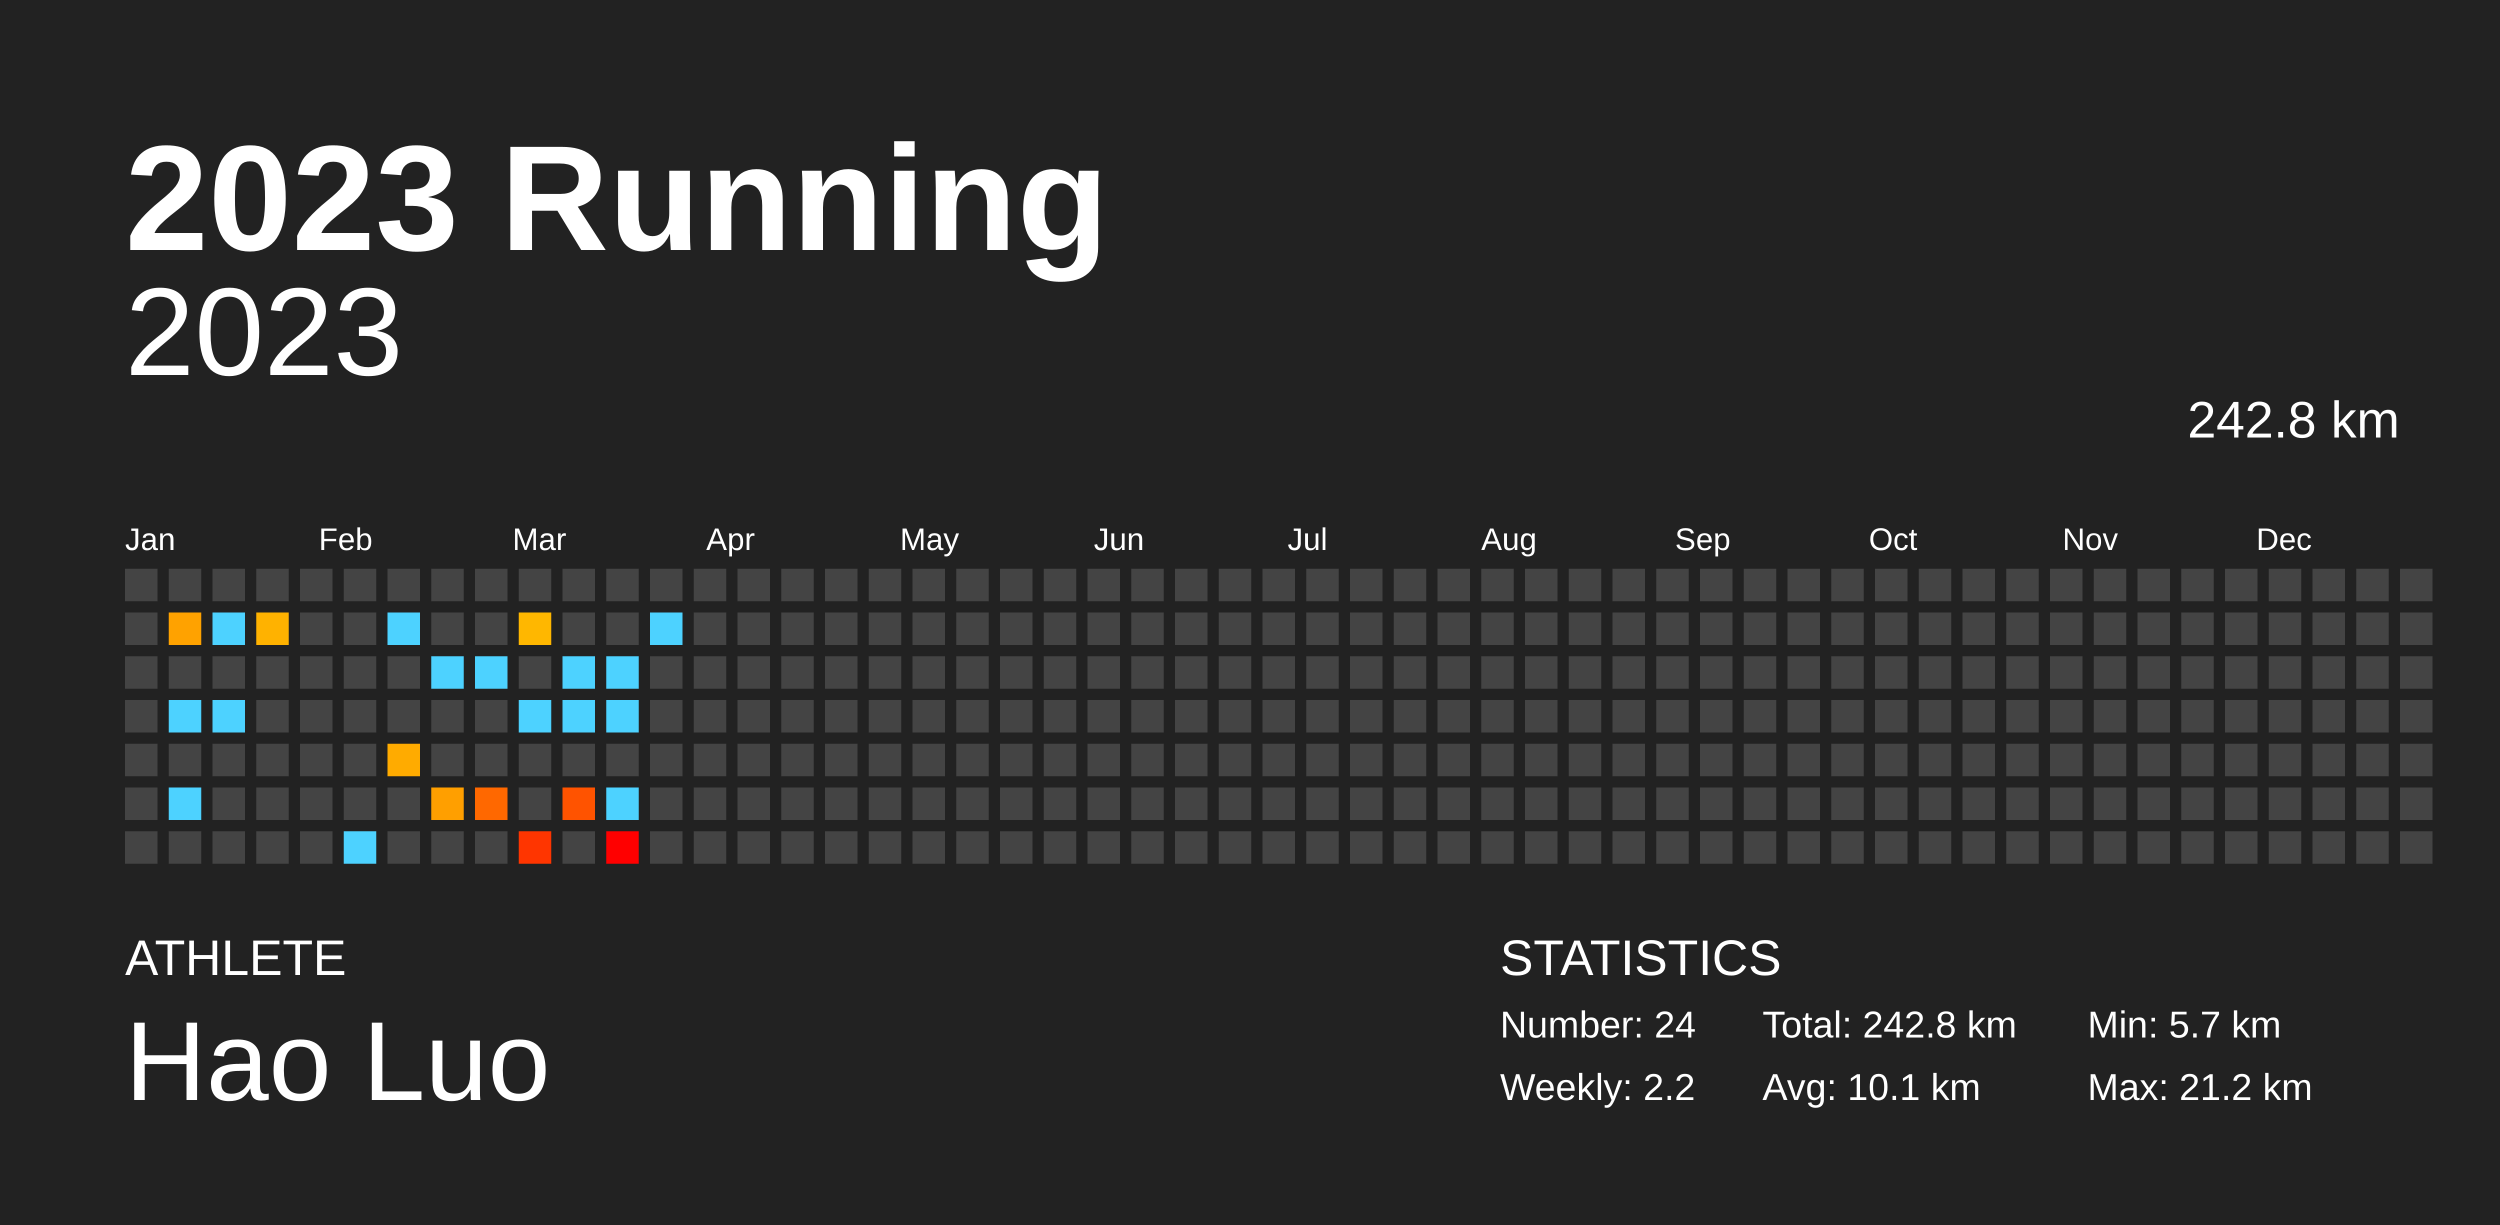
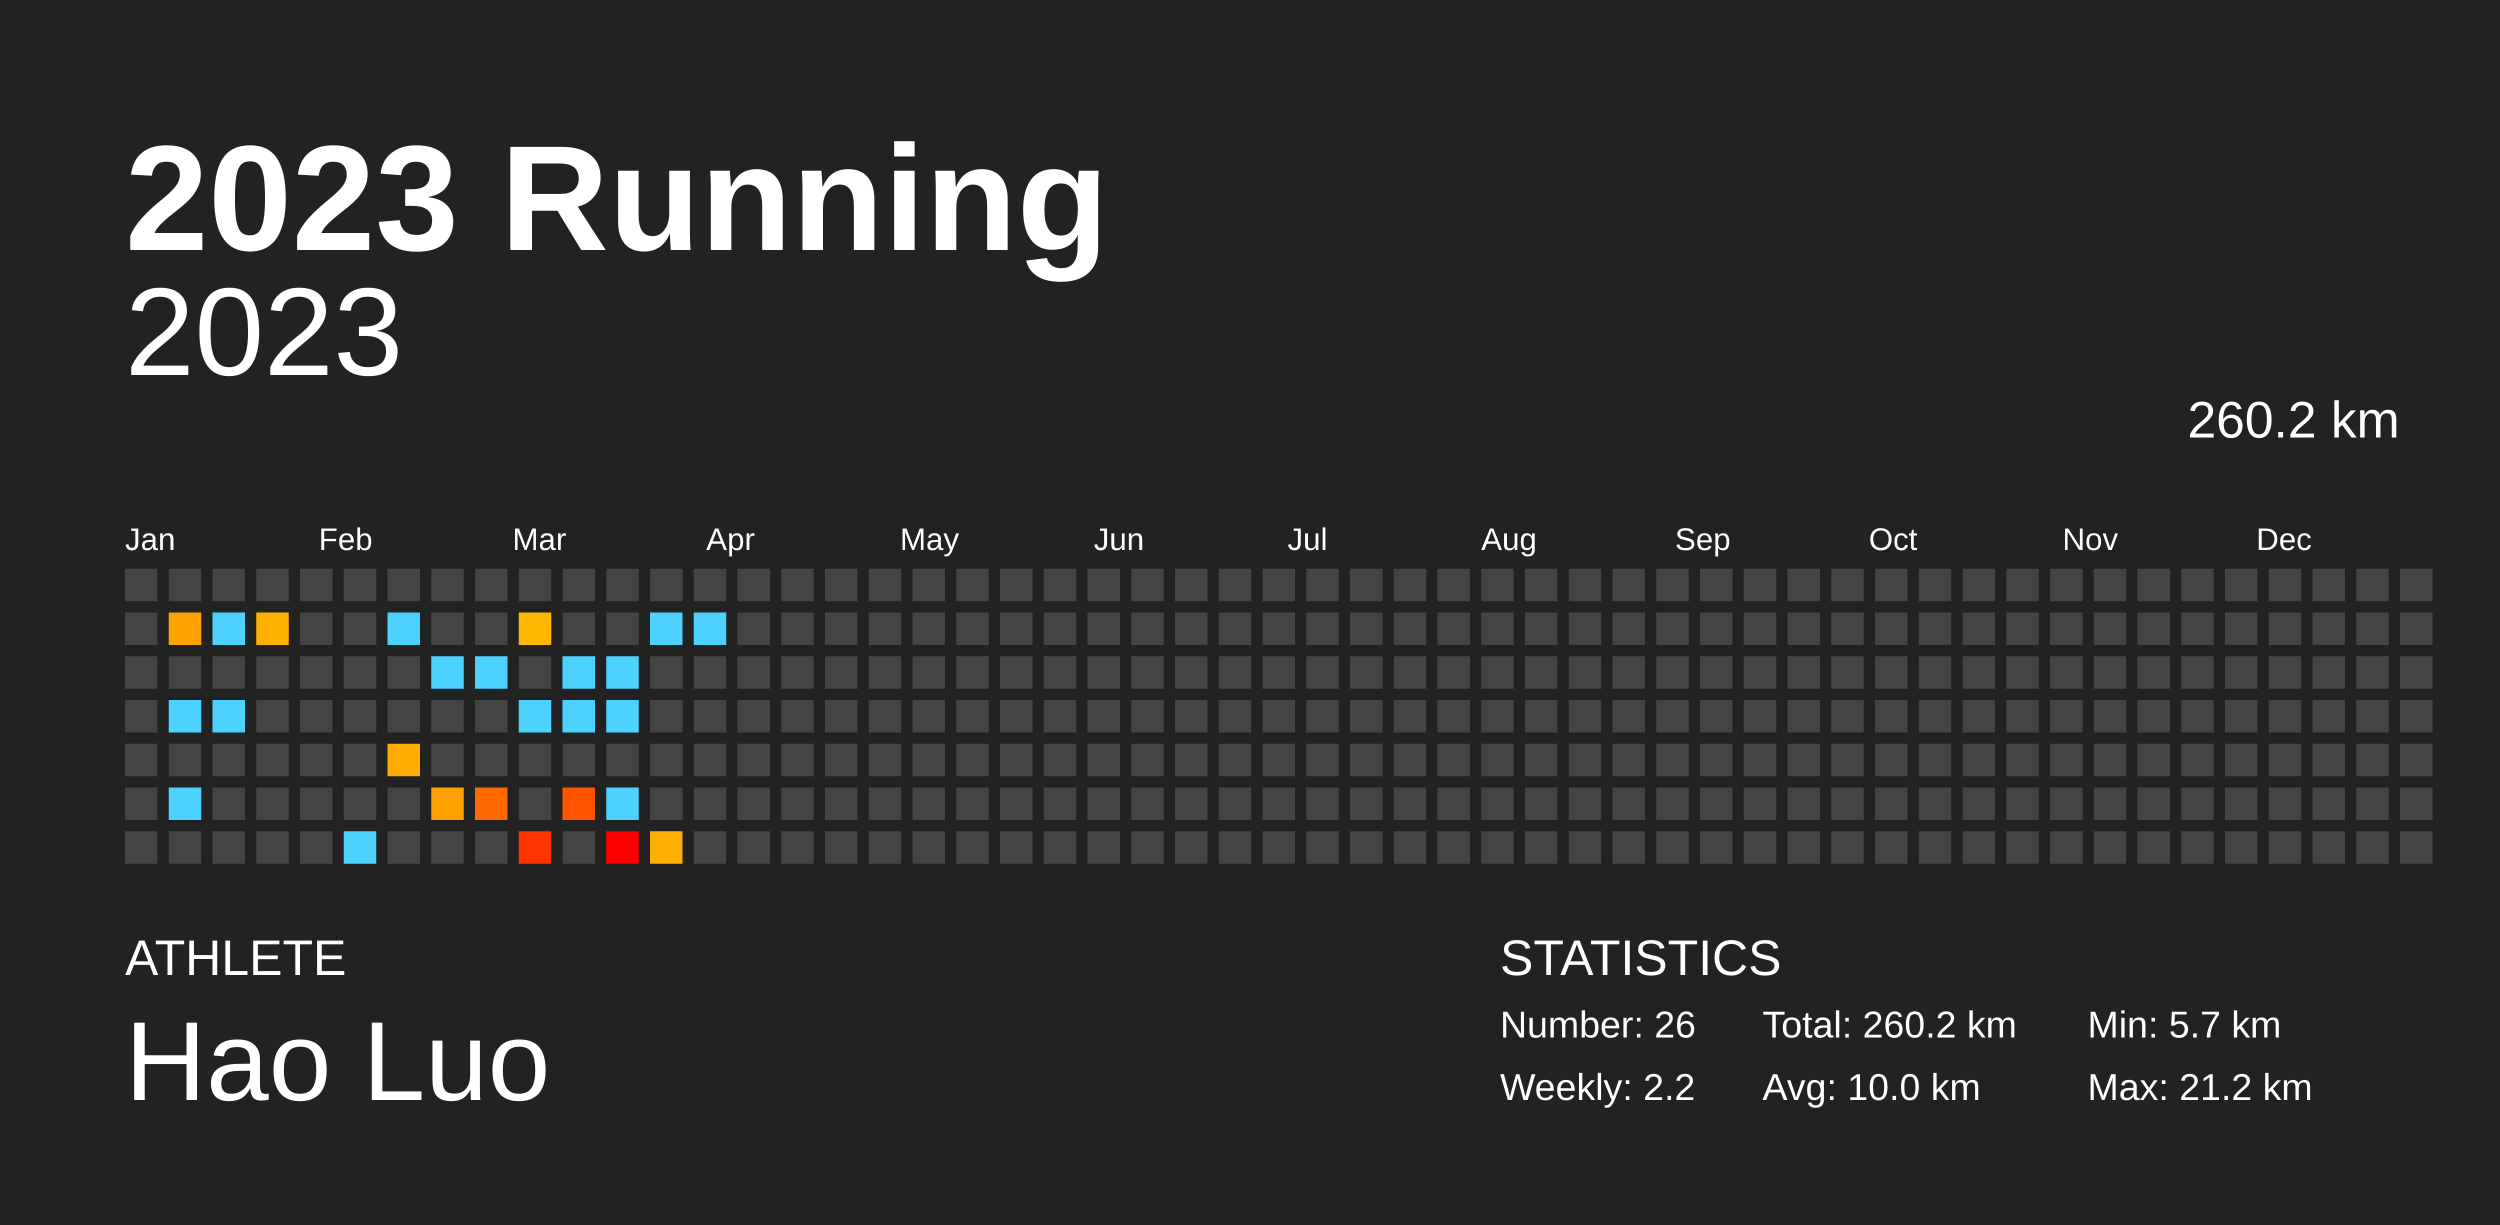
<svg xmlns="http://www.w3.org/2000/svg" baseProfile="full" height="98mm" version="1.1" viewBox="0,0,200,98" width="200mm">
  <defs />
  <rect fill="#222222" height="98" width="200" x="0" y="0" />
  <text fill="#FFFFFF" style="font-size:12px; font-family:Arial; font-weight:bold;" x="10" y="20">2023 Running</text>
  <text fill="#FFFFFF" style="font-size:4px; font-family:Arial" x="10" y="78">ATHLETE</text>
  <text fill="#FFFFFF" style="font-size:9px; font-family:Arial" x="10" y="88">Hao Luo</text>
  <text fill="#FFFFFF" style="font-size:4px; font-family:Arial" x="120" y="78">STATISTICS</text>
-   <text fill="#FFFFFF" style="font-size:3px; font-family:Arial" x="120" y="83">Number: 24</text>
+   <text fill="#FFFFFF" style="font-size:3px; font-family:Arial" x="120" y="83">Number: 26</text>
  <text fill="#FFFFFF" style="font-size:3px; font-family:Arial" x="120" y="88">Weekly: 2.2</text>
-   <text fill="#FFFFFF" style="font-size:3px; font-family:Arial" x="141" y="83">Total: 242.8 km</text>
-   <text fill="#FFFFFF" style="font-size:3px; font-family:Arial" x="141" y="88">Avg: 10.1 km</text>
+   <text fill="#FFFFFF" style="font-size:3px; font-family:Arial" x="141" y="83">Total: 260.2 km</text>
+   <text fill="#FFFFFF" style="font-size:3px; font-family:Arial" x="141" y="88">Avg: 10.0 km</text>
  <text fill="#FFFFFF" style="font-size:3px; font-family:Arial" x="167" y="83">Min: 5.7 km</text>
  <text fill="#FFFFFF" style="font-size:3px; font-family:Arial" x="167" y="88">Max: 21.2 km</text>
  <text alignment-baseline="hanging" fill="#FFFFFF" style="font-size:10.0px; font-family:Arial;" x="10" y="30">2023</text>
-   <text alignment-baseline="hanging" fill="#FFFFFF" style="font-size:4.125px; font-family:Arial;" x="175" y="35">242.8 km</text>
+   <text alignment-baseline="hanging" fill="#FFFFFF" style="font-size:4.125px; font-family:Arial;" x="175" y="35">260.2 km</text>
  <text fill="#FFFFFF" style="font-size:2.5px; font-family:Arial" x="10.0" y="44">Jan</text>
  <text fill="#FFFFFF" style="font-size:2.5px; font-family:Arial" x="25.5" y="44">Feb</text>
  <text fill="#FFFFFF" style="font-size:2.5px; font-family:Arial" x="41.0" y="44">Mar</text>
  <text fill="#FFFFFF" style="font-size:2.5px; font-family:Arial" x="56.5" y="44">Apr</text>
  <text fill="#FFFFFF" style="font-size:2.5px; font-family:Arial" x="72.0" y="44">May</text>
  <text fill="#FFFFFF" style="font-size:2.5px; font-family:Arial" x="87.5" y="44">Jun</text>
  <text fill="#FFFFFF" style="font-size:2.5px; font-family:Arial" x="103.0" y="44">Jul</text>
  <text fill="#FFFFFF" style="font-size:2.5px; font-family:Arial" x="118.5" y="44">Aug</text>
  <text fill="#FFFFFF" style="font-size:2.5px; font-family:Arial" x="134.0" y="44">Sep</text>
  <text fill="#FFFFFF" style="font-size:2.5px; font-family:Arial" x="149.5" y="44">Oct</text>
  <text fill="#FFFFFF" style="font-size:2.5px; font-family:Arial" x="165.0" y="44">Nov</text>
  <text fill="#FFFFFF" style="font-size:2.5px; font-family:Arial" x="180.5" y="44">Dec</text>
  <rect fill="#444444" height="2.6" width="2.6" x="10.0" y="45.5" />
  <rect fill="#444444" height="2.6" width="2.6" x="10.0" y="49.0" />
  <rect fill="#444444" height="2.6" width="2.6" x="10.0" y="52.5" />
  <rect fill="#444444" height="2.6" width="2.6" x="10.0" y="56.0" />
  <rect fill="#444444" height="2.6" width="2.6" x="10.0" y="59.5" />
  <rect fill="#444444" height="2.6" width="2.6" x="10.0" y="63.0" />
  <rect fill="#444444" height="2.6" width="2.6" x="10.0" y="66.5" />
  <rect fill="#444444" height="2.6" width="2.6" x="13.5" y="45.5" />
  <rect fill="#ffa200" height="2.6" width="2.6" x="13.5" y="49.0" />
  <rect fill="#444444" height="2.6" width="2.6" x="13.5" y="52.5" />
  <rect fill="#4dd2ff" height="2.6" width="2.6" x="13.5" y="56.0" />
  <rect fill="#444444" height="2.6" width="2.6" x="13.5" y="59.5" />
  <rect fill="#4dd2ff" height="2.6" width="2.6" x="13.5" y="63.0" />
  <rect fill="#444444" height="2.6" width="2.6" x="13.5" y="66.5" />
  <rect fill="#444444" height="2.6" width="2.6" x="17.0" y="45.5" />
  <rect fill="#4dd2ff" height="2.6" width="2.6" x="17.0" y="49.0" />
  <rect fill="#444444" height="2.6" width="2.6" x="17.0" y="52.5" />
  <rect fill="#4dd2ff" height="2.6" width="2.6" x="17.0" y="56.0" />
  <rect fill="#444444" height="2.6" width="2.6" x="17.0" y="59.5" />
  <rect fill="#444444" height="2.6" width="2.6" x="17.0" y="63.0" />
  <rect fill="#444444" height="2.6" width="2.6" x="17.0" y="66.5" />
  <rect fill="#444444" height="2.6" width="2.6" x="20.5" y="45.5" />
  <rect fill="#ffb200" height="2.6" width="2.6" x="20.5" y="49.0" />
  <rect fill="#444444" height="2.6" width="2.6" x="20.5" y="52.5" />
  <rect fill="#444444" height="2.6" width="2.6" x="20.5" y="56.0" />
  <rect fill="#444444" height="2.6" width="2.6" x="20.5" y="59.5" />
  <rect fill="#444444" height="2.6" width="2.6" x="20.5" y="63.0" />
  <rect fill="#444444" height="2.6" width="2.6" x="20.5" y="66.5" />
  <rect fill="#444444" height="2.6" width="2.6" x="24.0" y="45.5" />
  <rect fill="#444444" height="2.6" width="2.6" x="24.0" y="49.0" />
  <rect fill="#444444" height="2.6" width="2.6" x="24.0" y="52.5" />
  <rect fill="#444444" height="2.6" width="2.6" x="24.0" y="56.0" />
  <rect fill="#444444" height="2.6" width="2.6" x="24.0" y="59.5" />
  <rect fill="#444444" height="2.6" width="2.6" x="24.0" y="63.0" />
  <rect fill="#444444" height="2.6" width="2.6" x="24.0" y="66.5" />
  <rect fill="#444444" height="2.6" width="2.6" x="27.5" y="45.5" />
  <rect fill="#444444" height="2.6" width="2.6" x="27.5" y="49.0" />
  <rect fill="#444444" height="2.6" width="2.6" x="27.5" y="52.5" />
  <rect fill="#444444" height="2.6" width="2.6" x="27.5" y="56.0" />
  <rect fill="#444444" height="2.6" width="2.6" x="27.5" y="59.5" />
  <rect fill="#444444" height="2.6" width="2.6" x="27.5" y="63.0" />
  <rect fill="#4dd2ff" height="2.6" width="2.6" x="27.5" y="66.5" />
  <rect fill="#444444" height="2.6" width="2.6" x="31.0" y="45.5" />
  <rect fill="#4dd2ff" height="2.6" width="2.6" x="31.0" y="49.0" />
  <rect fill="#444444" height="2.6" width="2.6" x="31.0" y="52.5" />
  <rect fill="#444444" height="2.6" width="2.6" x="31.0" y="56.0" />
  <rect fill="#ffab00" height="2.6" width="2.6" x="31.0" y="59.5" />
  <rect fill="#444444" height="2.6" width="2.6" x="31.0" y="63.0" />
  <rect fill="#444444" height="2.6" width="2.6" x="31.0" y="66.5" />
  <rect fill="#444444" height="2.6" width="2.6" x="34.5" y="45.5" />
  <rect fill="#444444" height="2.6" width="2.6" x="34.5" y="49.0" />
  <rect fill="#4dd2ff" height="2.6" width="2.6" x="34.5" y="52.5" />
  <rect fill="#444444" height="2.6" width="2.6" x="34.5" y="56.0" />
  <rect fill="#444444" height="2.6" width="2.6" x="34.5" y="59.5" />
  <rect fill="#ff9f00" height="2.6" width="2.6" x="34.5" y="63.0" />
  <rect fill="#444444" height="2.6" width="2.6" x="34.5" y="66.5" />
  <rect fill="#444444" height="2.6" width="2.6" x="38.0" y="45.5" />
  <rect fill="#444444" height="2.6" width="2.6" x="38.0" y="49.0" />
  <rect fill="#4dd2ff" height="2.6" width="2.6" x="38.0" y="52.5" />
  <rect fill="#444444" height="2.6" width="2.6" x="38.0" y="56.0" />
  <rect fill="#444444" height="2.6" width="2.6" x="38.0" y="59.5" />
  <rect fill="#ff6800" height="2.6" width="2.6" x="38.0" y="63.0" />
  <rect fill="#444444" height="2.6" width="2.6" x="38.0" y="66.5" />
  <rect fill="#444444" height="2.6" width="2.6" x="41.5" y="45.5" />
  <rect fill="#ffb700" height="2.6" width="2.6" x="41.5" y="49.0" />
  <rect fill="#444444" height="2.6" width="2.6" x="41.5" y="52.5" />
  <rect fill="#4dd2ff" height="2.6" width="2.6" x="41.5" y="56.0" />
  <rect fill="#444444" height="2.6" width="2.6" x="41.5" y="59.5" />
  <rect fill="#444444" height="2.6" width="2.6" x="41.5" y="63.0" />
  <rect fill="#ff3500" height="2.6" width="2.6" x="41.5" y="66.5" />
  <rect fill="#444444" height="2.6" width="2.6" x="45.0" y="45.5" />
  <rect fill="#444444" height="2.6" width="2.6" x="45.0" y="49.0" />
  <rect fill="#4dd2ff" height="2.6" width="2.6" x="45.0" y="52.5" />
  <rect fill="#4dd2ff" height="2.6" width="2.6" x="45.0" y="56.0" />
  <rect fill="#444444" height="2.6" width="2.6" x="45.0" y="59.5" />
  <rect fill="#ff5300" height="2.6" width="2.6" x="45.0" y="63.0" />
  <rect fill="#444444" height="2.6" width="2.6" x="45.0" y="66.5" />
  <rect fill="#444444" height="2.6" width="2.6" x="48.5" y="45.5" />
  <rect fill="#444444" height="2.6" width="2.6" x="48.5" y="49.0" />
  <rect fill="#4dd2ff" height="2.6" width="2.6" x="48.5" y="52.5" />
  <rect fill="#4dd2ff" height="2.6" width="2.6" x="48.5" y="56.0" />
  <rect fill="#444444" height="2.6" width="2.6" x="48.5" y="59.5" />
  <rect fill="#4dd2ff" height="2.6" width="2.6" x="48.5" y="63.0" />
  <rect fill="red" height="2.6" width="2.6" x="48.5" y="66.5" />
  <rect fill="#444444" height="2.6" width="2.6" x="52.0" y="45.5" />
  <rect fill="#4dd2ff" height="2.6" width="2.6" x="52.0" y="49.0" />
  <rect fill="#444444" height="2.6" width="2.6" x="52.0" y="52.5" />
  <rect fill="#444444" height="2.6" width="2.6" x="52.0" y="56.0" />
  <rect fill="#444444" height="2.6" width="2.6" x="52.0" y="59.5" />
  <rect fill="#444444" height="2.6" width="2.6" x="52.0" y="63.0" />
-   <rect fill="#444444" height="2.6" width="2.6" x="52.0" y="66.5" />
+   <rect fill="#ffaf00" height="2.6" width="2.6" x="52.0" y="66.5" />
  <rect fill="#444444" height="2.6" width="2.6" x="55.5" y="45.5" />
-   <rect fill="#444444" height="2.6" width="2.6" x="55.5" y="49.0" />
+   <rect fill="#4dd2ff" height="2.6" width="2.6" x="55.5" y="49.0" />
  <rect fill="#444444" height="2.6" width="2.6" x="55.5" y="52.5" />
  <rect fill="#444444" height="2.6" width="2.6" x="55.5" y="56.0" />
  <rect fill="#444444" height="2.6" width="2.6" x="55.5" y="59.5" />
  <rect fill="#444444" height="2.6" width="2.6" x="55.5" y="63.0" />
  <rect fill="#444444" height="2.6" width="2.6" x="55.5" y="66.5" />
  <rect fill="#444444" height="2.6" width="2.6" x="59.0" y="45.5" />
  <rect fill="#444444" height="2.6" width="2.6" x="59.0" y="49.0" />
  <rect fill="#444444" height="2.6" width="2.6" x="59.0" y="52.5" />
  <rect fill="#444444" height="2.6" width="2.6" x="59.0" y="56.0" />
  <rect fill="#444444" height="2.6" width="2.6" x="59.0" y="59.5" />
  <rect fill="#444444" height="2.6" width="2.6" x="59.0" y="63.0" />
  <rect fill="#444444" height="2.6" width="2.6" x="59.0" y="66.5" />
  <rect fill="#444444" height="2.6" width="2.6" x="62.5" y="45.5" />
  <rect fill="#444444" height="2.6" width="2.6" x="62.5" y="49.0" />
  <rect fill="#444444" height="2.6" width="2.6" x="62.5" y="52.5" />
  <rect fill="#444444" height="2.6" width="2.6" x="62.5" y="56.0" />
  <rect fill="#444444" height="2.6" width="2.6" x="62.5" y="59.5" />
  <rect fill="#444444" height="2.6" width="2.6" x="62.5" y="63.0" />
  <rect fill="#444444" height="2.6" width="2.6" x="62.5" y="66.5" />
  <rect fill="#444444" height="2.6" width="2.6" x="66.0" y="45.5" />
  <rect fill="#444444" height="2.6" width="2.6" x="66.0" y="49.0" />
  <rect fill="#444444" height="2.6" width="2.6" x="66.0" y="52.5" />
  <rect fill="#444444" height="2.6" width="2.6" x="66.0" y="56.0" />
  <rect fill="#444444" height="2.6" width="2.6" x="66.0" y="59.5" />
  <rect fill="#444444" height="2.6" width="2.6" x="66.0" y="63.0" />
  <rect fill="#444444" height="2.6" width="2.6" x="66.0" y="66.5" />
  <rect fill="#444444" height="2.6" width="2.6" x="69.5" y="45.5" />
  <rect fill="#444444" height="2.6" width="2.6" x="69.5" y="49.0" />
  <rect fill="#444444" height="2.6" width="2.6" x="69.5" y="52.5" />
  <rect fill="#444444" height="2.6" width="2.6" x="69.5" y="56.0" />
  <rect fill="#444444" height="2.6" width="2.6" x="69.5" y="59.5" />
  <rect fill="#444444" height="2.6" width="2.6" x="69.5" y="63.0" />
  <rect fill="#444444" height="2.6" width="2.6" x="69.5" y="66.5" />
  <rect fill="#444444" height="2.6" width="2.6" x="73.0" y="45.5" />
  <rect fill="#444444" height="2.6" width="2.6" x="73.0" y="49.0" />
  <rect fill="#444444" height="2.6" width="2.6" x="73.0" y="52.5" />
  <rect fill="#444444" height="2.6" width="2.6" x="73.0" y="56.0" />
  <rect fill="#444444" height="2.6" width="2.6" x="73.0" y="59.5" />
  <rect fill="#444444" height="2.6" width="2.6" x="73.0" y="63.0" />
  <rect fill="#444444" height="2.6" width="2.6" x="73.0" y="66.5" />
  <rect fill="#444444" height="2.6" width="2.6" x="76.5" y="45.5" />
  <rect fill="#444444" height="2.6" width="2.6" x="76.5" y="49.0" />
  <rect fill="#444444" height="2.6" width="2.6" x="76.5" y="52.5" />
  <rect fill="#444444" height="2.6" width="2.6" x="76.5" y="56.0" />
  <rect fill="#444444" height="2.6" width="2.6" x="76.5" y="59.5" />
  <rect fill="#444444" height="2.6" width="2.6" x="76.5" y="63.0" />
  <rect fill="#444444" height="2.6" width="2.6" x="76.5" y="66.5" />
  <rect fill="#444444" height="2.6" width="2.6" x="80.0" y="45.5" />
  <rect fill="#444444" height="2.6" width="2.6" x="80.0" y="49.0" />
  <rect fill="#444444" height="2.6" width="2.6" x="80.0" y="52.5" />
  <rect fill="#444444" height="2.6" width="2.6" x="80.0" y="56.0" />
  <rect fill="#444444" height="2.6" width="2.6" x="80.0" y="59.5" />
  <rect fill="#444444" height="2.6" width="2.6" x="80.0" y="63.0" />
  <rect fill="#444444" height="2.6" width="2.6" x="80.0" y="66.5" />
  <rect fill="#444444" height="2.6" width="2.6" x="83.5" y="45.5" />
  <rect fill="#444444" height="2.6" width="2.6" x="83.5" y="49.0" />
  <rect fill="#444444" height="2.6" width="2.6" x="83.5" y="52.5" />
  <rect fill="#444444" height="2.6" width="2.6" x="83.5" y="56.0" />
  <rect fill="#444444" height="2.6" width="2.6" x="83.5" y="59.5" />
  <rect fill="#444444" height="2.6" width="2.6" x="83.5" y="63.0" />
  <rect fill="#444444" height="2.6" width="2.6" x="83.5" y="66.5" />
  <rect fill="#444444" height="2.6" width="2.6" x="87.0" y="45.5" />
  <rect fill="#444444" height="2.6" width="2.6" x="87.0" y="49.0" />
  <rect fill="#444444" height="2.6" width="2.6" x="87.0" y="52.5" />
  <rect fill="#444444" height="2.6" width="2.6" x="87.0" y="56.0" />
  <rect fill="#444444" height="2.6" width="2.6" x="87.0" y="59.5" />
  <rect fill="#444444" height="2.6" width="2.6" x="87.0" y="63.0" />
  <rect fill="#444444" height="2.6" width="2.6" x="87.0" y="66.5" />
  <rect fill="#444444" height="2.6" width="2.6" x="90.5" y="45.5" />
  <rect fill="#444444" height="2.6" width="2.6" x="90.5" y="49.0" />
  <rect fill="#444444" height="2.6" width="2.6" x="90.5" y="52.5" />
  <rect fill="#444444" height="2.6" width="2.6" x="90.5" y="56.0" />
  <rect fill="#444444" height="2.6" width="2.6" x="90.5" y="59.5" />
  <rect fill="#444444" height="2.6" width="2.6" x="90.5" y="63.0" />
  <rect fill="#444444" height="2.6" width="2.6" x="90.5" y="66.5" />
  <rect fill="#444444" height="2.6" width="2.6" x="94.0" y="45.5" />
  <rect fill="#444444" height="2.6" width="2.6" x="94.0" y="49.0" />
  <rect fill="#444444" height="2.6" width="2.6" x="94.0" y="52.5" />
  <rect fill="#444444" height="2.6" width="2.6" x="94.0" y="56.0" />
  <rect fill="#444444" height="2.6" width="2.6" x="94.0" y="59.5" />
  <rect fill="#444444" height="2.6" width="2.6" x="94.0" y="63.0" />
  <rect fill="#444444" height="2.6" width="2.6" x="94.0" y="66.5" />
  <rect fill="#444444" height="2.6" width="2.6" x="97.5" y="45.5" />
  <rect fill="#444444" height="2.6" width="2.6" x="97.5" y="49.0" />
  <rect fill="#444444" height="2.6" width="2.6" x="97.5" y="52.5" />
  <rect fill="#444444" height="2.6" width="2.6" x="97.5" y="56.0" />
  <rect fill="#444444" height="2.6" width="2.6" x="97.5" y="59.5" />
  <rect fill="#444444" height="2.6" width="2.6" x="97.5" y="63.0" />
  <rect fill="#444444" height="2.6" width="2.6" x="97.5" y="66.5" />
  <rect fill="#444444" height="2.6" width="2.6" x="101.0" y="45.5" />
  <rect fill="#444444" height="2.6" width="2.6" x="101.0" y="49.0" />
  <rect fill="#444444" height="2.6" width="2.6" x="101.0" y="52.5" />
  <rect fill="#444444" height="2.6" width="2.6" x="101.0" y="56.0" />
  <rect fill="#444444" height="2.6" width="2.6" x="101.0" y="59.5" />
  <rect fill="#444444" height="2.6" width="2.6" x="101.0" y="63.0" />
  <rect fill="#444444" height="2.6" width="2.6" x="101.0" y="66.5" />
  <rect fill="#444444" height="2.6" width="2.6" x="104.5" y="45.5" />
  <rect fill="#444444" height="2.6" width="2.6" x="104.5" y="49.0" />
  <rect fill="#444444" height="2.6" width="2.6" x="104.5" y="52.5" />
  <rect fill="#444444" height="2.6" width="2.6" x="104.5" y="56.0" />
  <rect fill="#444444" height="2.6" width="2.6" x="104.5" y="59.5" />
  <rect fill="#444444" height="2.6" width="2.6" x="104.5" y="63.0" />
  <rect fill="#444444" height="2.6" width="2.6" x="104.5" y="66.5" />
  <rect fill="#444444" height="2.6" width="2.6" x="108.0" y="45.5" />
  <rect fill="#444444" height="2.6" width="2.6" x="108.0" y="49.0" />
  <rect fill="#444444" height="2.6" width="2.6" x="108.0" y="52.5" />
  <rect fill="#444444" height="2.6" width="2.6" x="108.0" y="56.0" />
  <rect fill="#444444" height="2.6" width="2.6" x="108.0" y="59.5" />
  <rect fill="#444444" height="2.6" width="2.6" x="108.0" y="63.0" />
  <rect fill="#444444" height="2.6" width="2.6" x="108.0" y="66.5" />
  <rect fill="#444444" height="2.6" width="2.6" x="111.5" y="45.5" />
  <rect fill="#444444" height="2.6" width="2.6" x="111.5" y="49.0" />
  <rect fill="#444444" height="2.6" width="2.6" x="111.5" y="52.5" />
  <rect fill="#444444" height="2.6" width="2.6" x="111.5" y="56.0" />
  <rect fill="#444444" height="2.6" width="2.6" x="111.5" y="59.5" />
  <rect fill="#444444" height="2.6" width="2.6" x="111.5" y="63.0" />
  <rect fill="#444444" height="2.6" width="2.6" x="111.5" y="66.5" />
  <rect fill="#444444" height="2.6" width="2.6" x="115.0" y="45.5" />
  <rect fill="#444444" height="2.6" width="2.6" x="115.0" y="49.0" />
  <rect fill="#444444" height="2.6" width="2.6" x="115.0" y="52.5" />
  <rect fill="#444444" height="2.6" width="2.6" x="115.0" y="56.0" />
  <rect fill="#444444" height="2.6" width="2.6" x="115.0" y="59.5" />
  <rect fill="#444444" height="2.6" width="2.6" x="115.0" y="63.0" />
  <rect fill="#444444" height="2.6" width="2.6" x="115.0" y="66.5" />
  <rect fill="#444444" height="2.6" width="2.6" x="118.5" y="45.5" />
  <rect fill="#444444" height="2.6" width="2.6" x="118.5" y="49.0" />
  <rect fill="#444444" height="2.6" width="2.6" x="118.5" y="52.5" />
  <rect fill="#444444" height="2.6" width="2.6" x="118.5" y="56.0" />
  <rect fill="#444444" height="2.6" width="2.6" x="118.5" y="59.5" />
  <rect fill="#444444" height="2.6" width="2.6" x="118.5" y="63.0" />
  <rect fill="#444444" height="2.6" width="2.6" x="118.5" y="66.5" />
  <rect fill="#444444" height="2.6" width="2.6" x="122.0" y="45.5" />
  <rect fill="#444444" height="2.6" width="2.6" x="122.0" y="49.0" />
  <rect fill="#444444" height="2.6" width="2.6" x="122.0" y="52.5" />
  <rect fill="#444444" height="2.6" width="2.6" x="122.0" y="56.0" />
  <rect fill="#444444" height="2.6" width="2.6" x="122.0" y="59.5" />
  <rect fill="#444444" height="2.6" width="2.6" x="122.0" y="63.0" />
  <rect fill="#444444" height="2.6" width="2.6" x="122.0" y="66.5" />
  <rect fill="#444444" height="2.6" width="2.6" x="125.5" y="45.5" />
  <rect fill="#444444" height="2.6" width="2.6" x="125.5" y="49.0" />
  <rect fill="#444444" height="2.6" width="2.6" x="125.5" y="52.5" />
  <rect fill="#444444" height="2.6" width="2.6" x="125.5" y="56.0" />
  <rect fill="#444444" height="2.6" width="2.6" x="125.5" y="59.5" />
  <rect fill="#444444" height="2.6" width="2.6" x="125.5" y="63.0" />
  <rect fill="#444444" height="2.6" width="2.6" x="125.5" y="66.5" />
  <rect fill="#444444" height="2.6" width="2.6" x="129.0" y="45.5" />
  <rect fill="#444444" height="2.6" width="2.6" x="129.0" y="49.0" />
  <rect fill="#444444" height="2.6" width="2.6" x="129.0" y="52.5" />
  <rect fill="#444444" height="2.6" width="2.6" x="129.0" y="56.0" />
  <rect fill="#444444" height="2.6" width="2.6" x="129.0" y="59.5" />
  <rect fill="#444444" height="2.6" width="2.6" x="129.0" y="63.0" />
  <rect fill="#444444" height="2.6" width="2.6" x="129.0" y="66.5" />
  <rect fill="#444444" height="2.6" width="2.6" x="132.5" y="45.5" />
  <rect fill="#444444" height="2.6" width="2.6" x="132.5" y="49.0" />
  <rect fill="#444444" height="2.6" width="2.6" x="132.5" y="52.5" />
  <rect fill="#444444" height="2.6" width="2.6" x="132.5" y="56.0" />
  <rect fill="#444444" height="2.6" width="2.6" x="132.5" y="59.5" />
  <rect fill="#444444" height="2.6" width="2.6" x="132.5" y="63.0" />
  <rect fill="#444444" height="2.6" width="2.6" x="132.5" y="66.5" />
  <rect fill="#444444" height="2.6" width="2.6" x="136.0" y="45.5" />
  <rect fill="#444444" height="2.6" width="2.6" x="136.0" y="49.0" />
  <rect fill="#444444" height="2.6" width="2.6" x="136.0" y="52.5" />
  <rect fill="#444444" height="2.6" width="2.6" x="136.0" y="56.0" />
  <rect fill="#444444" height="2.6" width="2.6" x="136.0" y="59.5" />
  <rect fill="#444444" height="2.6" width="2.6" x="136.0" y="63.0" />
  <rect fill="#444444" height="2.6" width="2.6" x="136.0" y="66.5" />
  <rect fill="#444444" height="2.6" width="2.6" x="139.5" y="45.5" />
  <rect fill="#444444" height="2.6" width="2.6" x="139.5" y="49.0" />
  <rect fill="#444444" height="2.6" width="2.6" x="139.5" y="52.5" />
  <rect fill="#444444" height="2.6" width="2.6" x="139.5" y="56.0" />
  <rect fill="#444444" height="2.6" width="2.6" x="139.5" y="59.5" />
  <rect fill="#444444" height="2.6" width="2.6" x="139.5" y="63.0" />
  <rect fill="#444444" height="2.6" width="2.6" x="139.5" y="66.5" />
  <rect fill="#444444" height="2.6" width="2.6" x="143.0" y="45.5" />
  <rect fill="#444444" height="2.6" width="2.6" x="143.0" y="49.0" />
  <rect fill="#444444" height="2.6" width="2.6" x="143.0" y="52.5" />
  <rect fill="#444444" height="2.6" width="2.6" x="143.0" y="56.0" />
  <rect fill="#444444" height="2.6" width="2.6" x="143.0" y="59.5" />
  <rect fill="#444444" height="2.6" width="2.6" x="143.0" y="63.0" />
  <rect fill="#444444" height="2.6" width="2.6" x="143.0" y="66.5" />
  <rect fill="#444444" height="2.6" width="2.6" x="146.5" y="45.5" />
  <rect fill="#444444" height="2.6" width="2.6" x="146.5" y="49.0" />
  <rect fill="#444444" height="2.6" width="2.6" x="146.5" y="52.5" />
  <rect fill="#444444" height="2.6" width="2.6" x="146.5" y="56.0" />
  <rect fill="#444444" height="2.6" width="2.6" x="146.5" y="59.5" />
  <rect fill="#444444" height="2.6" width="2.6" x="146.5" y="63.0" />
  <rect fill="#444444" height="2.6" width="2.6" x="146.5" y="66.5" />
  <rect fill="#444444" height="2.6" width="2.6" x="150.0" y="45.5" />
  <rect fill="#444444" height="2.6" width="2.6" x="150.0" y="49.0" />
  <rect fill="#444444" height="2.6" width="2.6" x="150.0" y="52.5" />
  <rect fill="#444444" height="2.6" width="2.6" x="150.0" y="56.0" />
  <rect fill="#444444" height="2.6" width="2.6" x="150.0" y="59.5" />
  <rect fill="#444444" height="2.6" width="2.6" x="150.0" y="63.0" />
  <rect fill="#444444" height="2.6" width="2.6" x="150.0" y="66.5" />
  <rect fill="#444444" height="2.6" width="2.6" x="153.5" y="45.5" />
  <rect fill="#444444" height="2.6" width="2.6" x="153.5" y="49.0" />
  <rect fill="#444444" height="2.6" width="2.6" x="153.5" y="52.5" />
  <rect fill="#444444" height="2.6" width="2.6" x="153.5" y="56.0" />
  <rect fill="#444444" height="2.6" width="2.6" x="153.5" y="59.5" />
  <rect fill="#444444" height="2.6" width="2.6" x="153.5" y="63.0" />
  <rect fill="#444444" height="2.6" width="2.6" x="153.5" y="66.5" />
  <rect fill="#444444" height="2.6" width="2.6" x="157.0" y="45.5" />
  <rect fill="#444444" height="2.6" width="2.6" x="157.0" y="49.0" />
  <rect fill="#444444" height="2.6" width="2.6" x="157.0" y="52.5" />
  <rect fill="#444444" height="2.6" width="2.6" x="157.0" y="56.0" />
  <rect fill="#444444" height="2.6" width="2.6" x="157.0" y="59.5" />
  <rect fill="#444444" height="2.6" width="2.6" x="157.0" y="63.0" />
  <rect fill="#444444" height="2.6" width="2.6" x="157.0" y="66.5" />
  <rect fill="#444444" height="2.6" width="2.6" x="160.5" y="45.5" />
  <rect fill="#444444" height="2.6" width="2.6" x="160.5" y="49.0" />
  <rect fill="#444444" height="2.6" width="2.6" x="160.5" y="52.5" />
  <rect fill="#444444" height="2.6" width="2.6" x="160.5" y="56.0" />
  <rect fill="#444444" height="2.6" width="2.6" x="160.5" y="59.5" />
  <rect fill="#444444" height="2.6" width="2.6" x="160.5" y="63.0" />
  <rect fill="#444444" height="2.6" width="2.6" x="160.5" y="66.5" />
  <rect fill="#444444" height="2.6" width="2.6" x="164.0" y="45.5" />
  <rect fill="#444444" height="2.6" width="2.6" x="164.0" y="49.0" />
  <rect fill="#444444" height="2.6" width="2.6" x="164.0" y="52.5" />
  <rect fill="#444444" height="2.6" width="2.6" x="164.0" y="56.0" />
  <rect fill="#444444" height="2.6" width="2.6" x="164.0" y="59.5" />
  <rect fill="#444444" height="2.6" width="2.6" x="164.0" y="63.0" />
  <rect fill="#444444" height="2.6" width="2.6" x="164.0" y="66.5" />
  <rect fill="#444444" height="2.6" width="2.6" x="167.5" y="45.5" />
  <rect fill="#444444" height="2.6" width="2.6" x="167.5" y="49.0" />
  <rect fill="#444444" height="2.6" width="2.6" x="167.5" y="52.5" />
  <rect fill="#444444" height="2.6" width="2.6" x="167.5" y="56.0" />
  <rect fill="#444444" height="2.6" width="2.6" x="167.5" y="59.5" />
  <rect fill="#444444" height="2.6" width="2.6" x="167.5" y="63.0" />
  <rect fill="#444444" height="2.6" width="2.6" x="167.5" y="66.5" />
  <rect fill="#444444" height="2.6" width="2.6" x="171.0" y="45.5" />
  <rect fill="#444444" height="2.6" width="2.6" x="171.0" y="49.0" />
  <rect fill="#444444" height="2.6" width="2.6" x="171.0" y="52.5" />
  <rect fill="#444444" height="2.6" width="2.6" x="171.0" y="56.0" />
  <rect fill="#444444" height="2.6" width="2.6" x="171.0" y="59.5" />
  <rect fill="#444444" height="2.6" width="2.6" x="171.0" y="63.0" />
  <rect fill="#444444" height="2.6" width="2.6" x="171.0" y="66.5" />
  <rect fill="#444444" height="2.6" width="2.6" x="174.5" y="45.5" />
  <rect fill="#444444" height="2.6" width="2.6" x="174.5" y="49.0" />
  <rect fill="#444444" height="2.6" width="2.6" x="174.5" y="52.5" />
  <rect fill="#444444" height="2.6" width="2.6" x="174.5" y="56.0" />
  <rect fill="#444444" height="2.6" width="2.6" x="174.5" y="59.5" />
  <rect fill="#444444" height="2.6" width="2.6" x="174.5" y="63.0" />
  <rect fill="#444444" height="2.6" width="2.6" x="174.5" y="66.5" />
  <rect fill="#444444" height="2.6" width="2.6" x="178.0" y="45.5" />
  <rect fill="#444444" height="2.6" width="2.6" x="178.0" y="49.0" />
  <rect fill="#444444" height="2.6" width="2.6" x="178.0" y="52.5" />
  <rect fill="#444444" height="2.6" width="2.6" x="178.0" y="56.0" />
  <rect fill="#444444" height="2.6" width="2.6" x="178.0" y="59.5" />
  <rect fill="#444444" height="2.6" width="2.6" x="178.0" y="63.0" />
  <rect fill="#444444" height="2.6" width="2.6" x="178.0" y="66.5" />
  <rect fill="#444444" height="2.6" width="2.6" x="181.5" y="45.5" />
  <rect fill="#444444" height="2.6" width="2.6" x="181.5" y="49.0" />
  <rect fill="#444444" height="2.6" width="2.6" x="181.5" y="52.5" />
  <rect fill="#444444" height="2.6" width="2.6" x="181.5" y="56.0" />
  <rect fill="#444444" height="2.6" width="2.6" x="181.5" y="59.5" />
  <rect fill="#444444" height="2.6" width="2.6" x="181.5" y="63.0" />
  <rect fill="#444444" height="2.6" width="2.6" x="181.5" y="66.5" />
  <rect fill="#444444" height="2.6" width="2.6" x="185.0" y="45.5" />
  <rect fill="#444444" height="2.6" width="2.6" x="185.0" y="49.0" />
  <rect fill="#444444" height="2.6" width="2.6" x="185.0" y="52.5" />
  <rect fill="#444444" height="2.6" width="2.6" x="185.0" y="56.0" />
  <rect fill="#444444" height="2.6" width="2.6" x="185.0" y="59.5" />
  <rect fill="#444444" height="2.6" width="2.6" x="185.0" y="63.0" />
  <rect fill="#444444" height="2.6" width="2.6" x="185.0" y="66.5" />
  <rect fill="#444444" height="2.6" width="2.6" x="188.5" y="45.5" />
  <rect fill="#444444" height="2.6" width="2.6" x="188.5" y="49.0" />
  <rect fill="#444444" height="2.6" width="2.6" x="188.5" y="52.5" />
  <rect fill="#444444" height="2.6" width="2.6" x="188.5" y="56.0" />
  <rect fill="#444444" height="2.6" width="2.6" x="188.5" y="59.5" />
  <rect fill="#444444" height="2.6" width="2.6" x="188.5" y="63.0" />
  <rect fill="#444444" height="2.6" width="2.6" x="188.5" y="66.5" />
  <rect fill="#444444" height="2.6" width="2.6" x="192.0" y="45.5" />
  <rect fill="#444444" height="2.6" width="2.6" x="192.0" y="49.0" />
  <rect fill="#444444" height="2.6" width="2.6" x="192.0" y="52.5" />
  <rect fill="#444444" height="2.6" width="2.6" x="192.0" y="56.0" />
  <rect fill="#444444" height="2.6" width="2.6" x="192.0" y="59.5" />
  <rect fill="#444444" height="2.6" width="2.6" x="192.0" y="63.0" />
  <rect fill="#444444" height="2.6" width="2.6" x="192.0" y="66.5" />
</svg>
